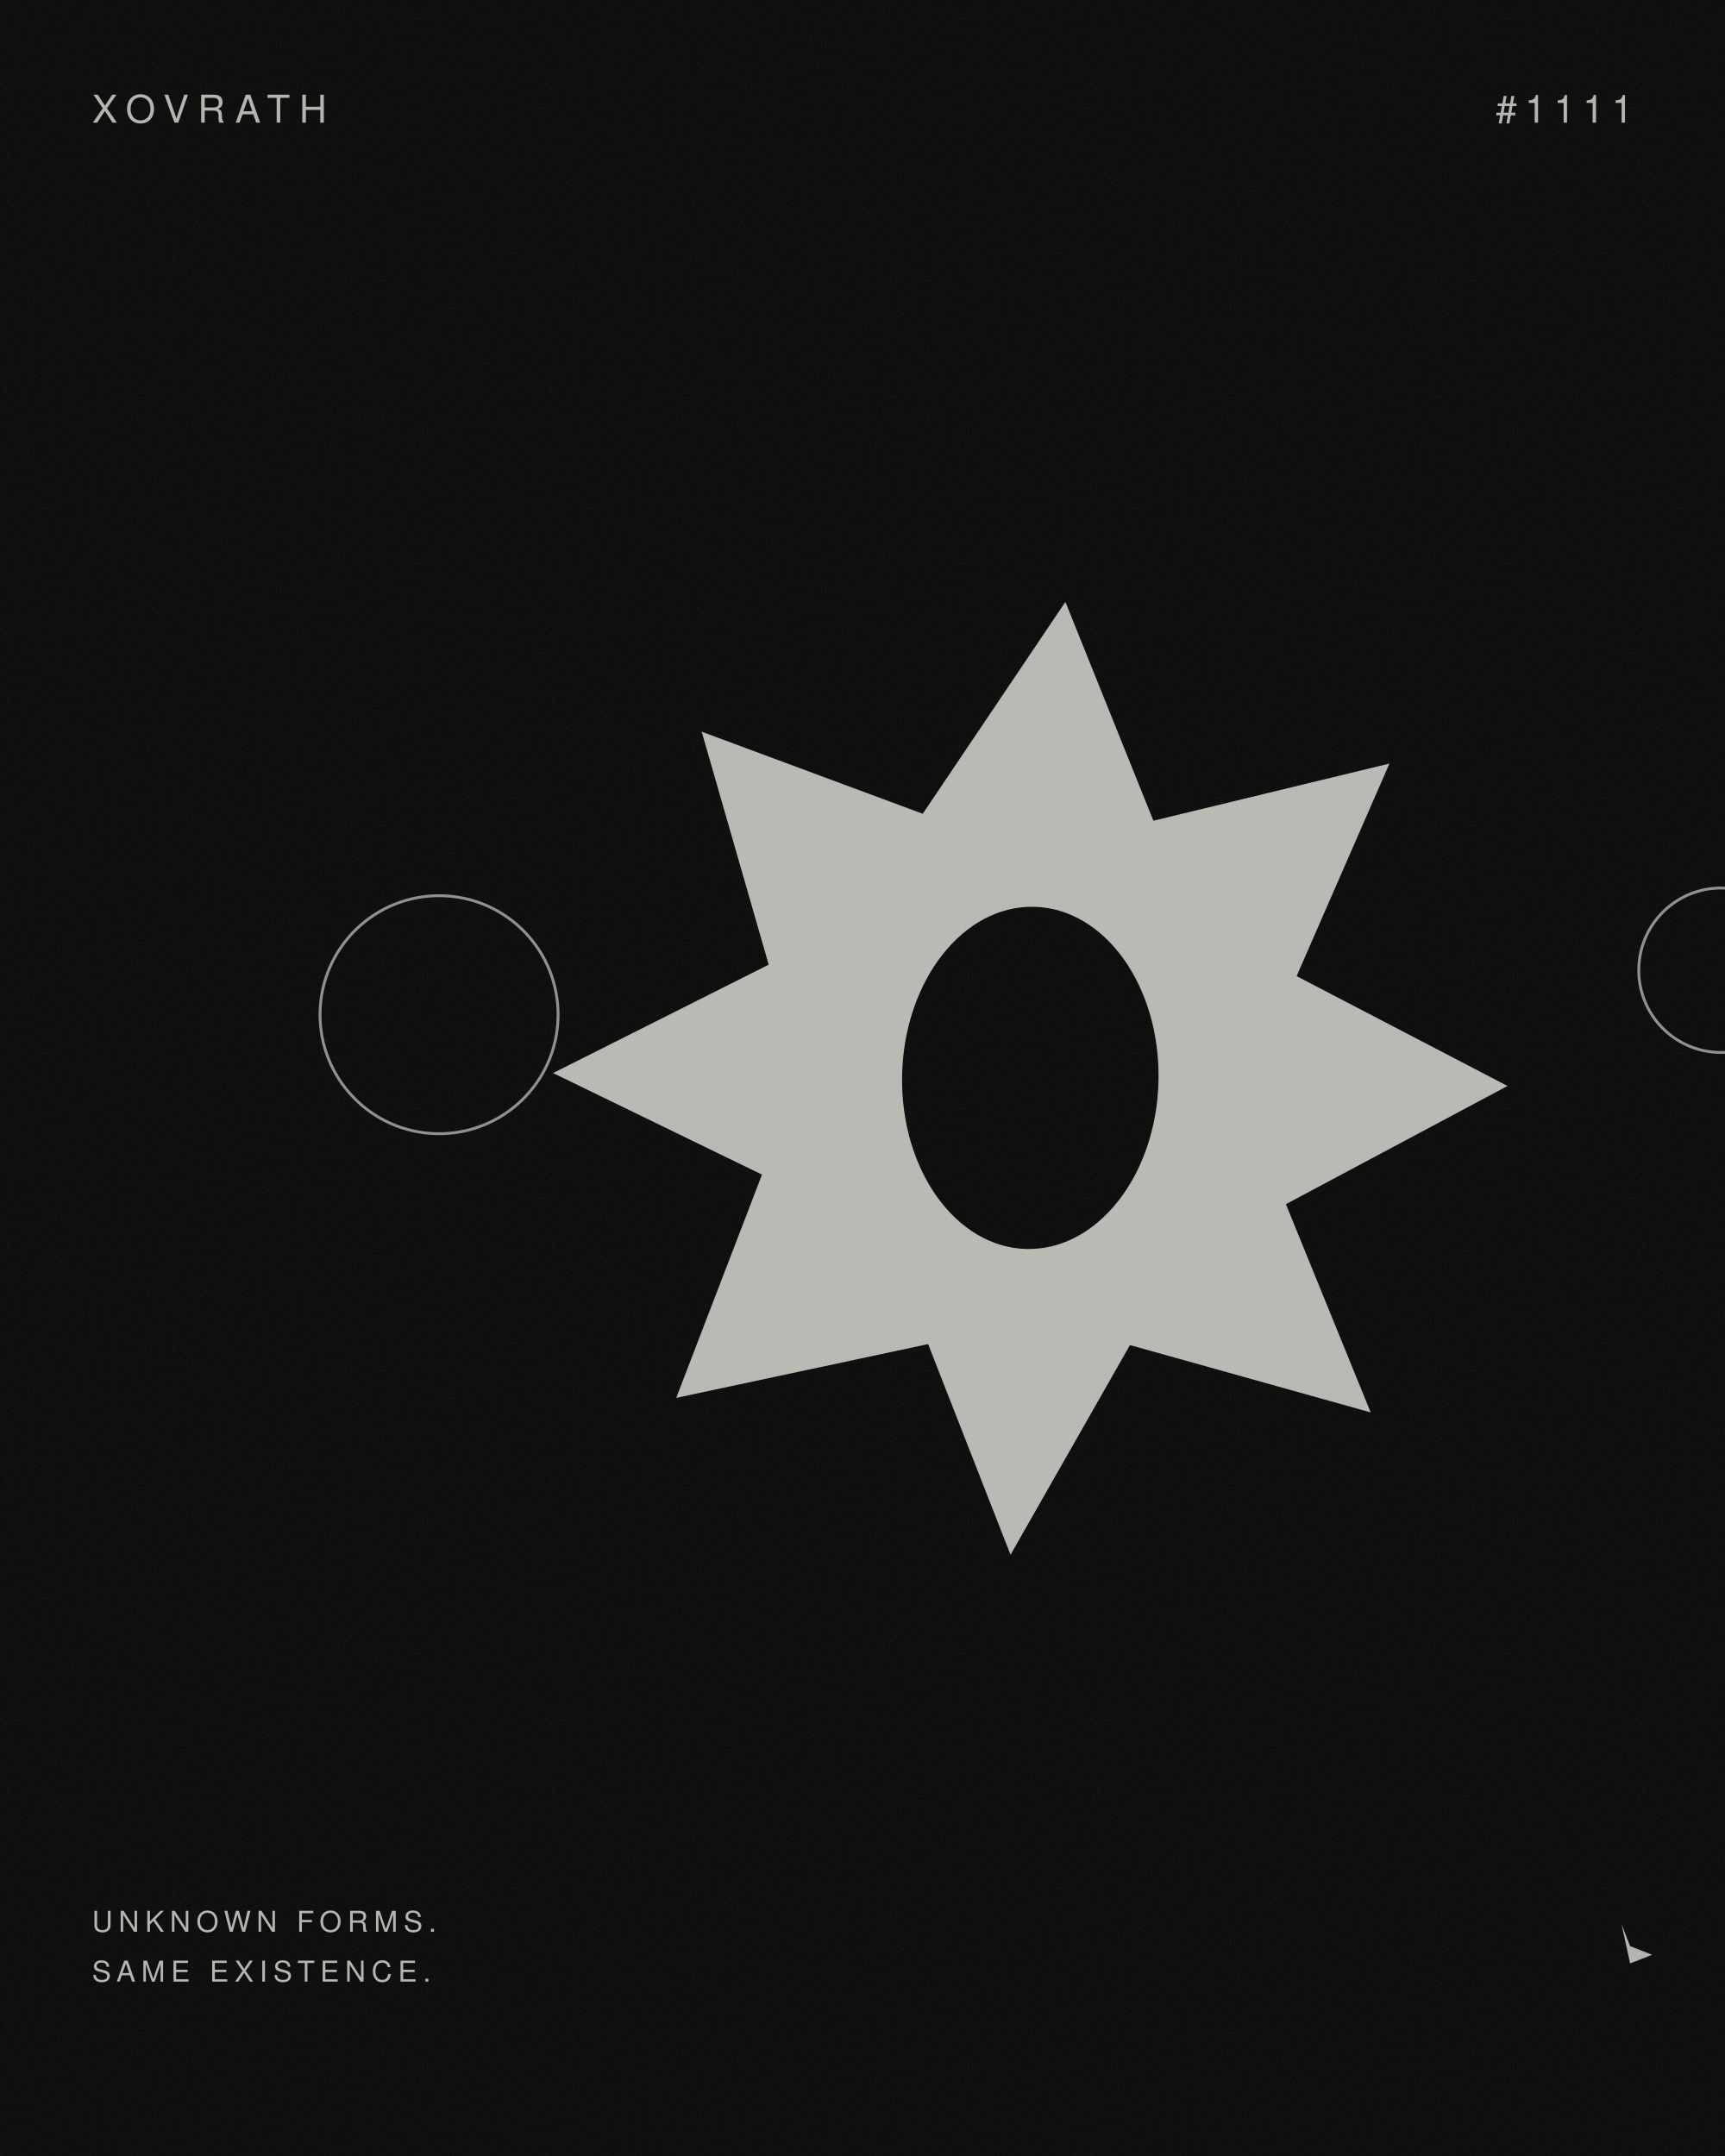
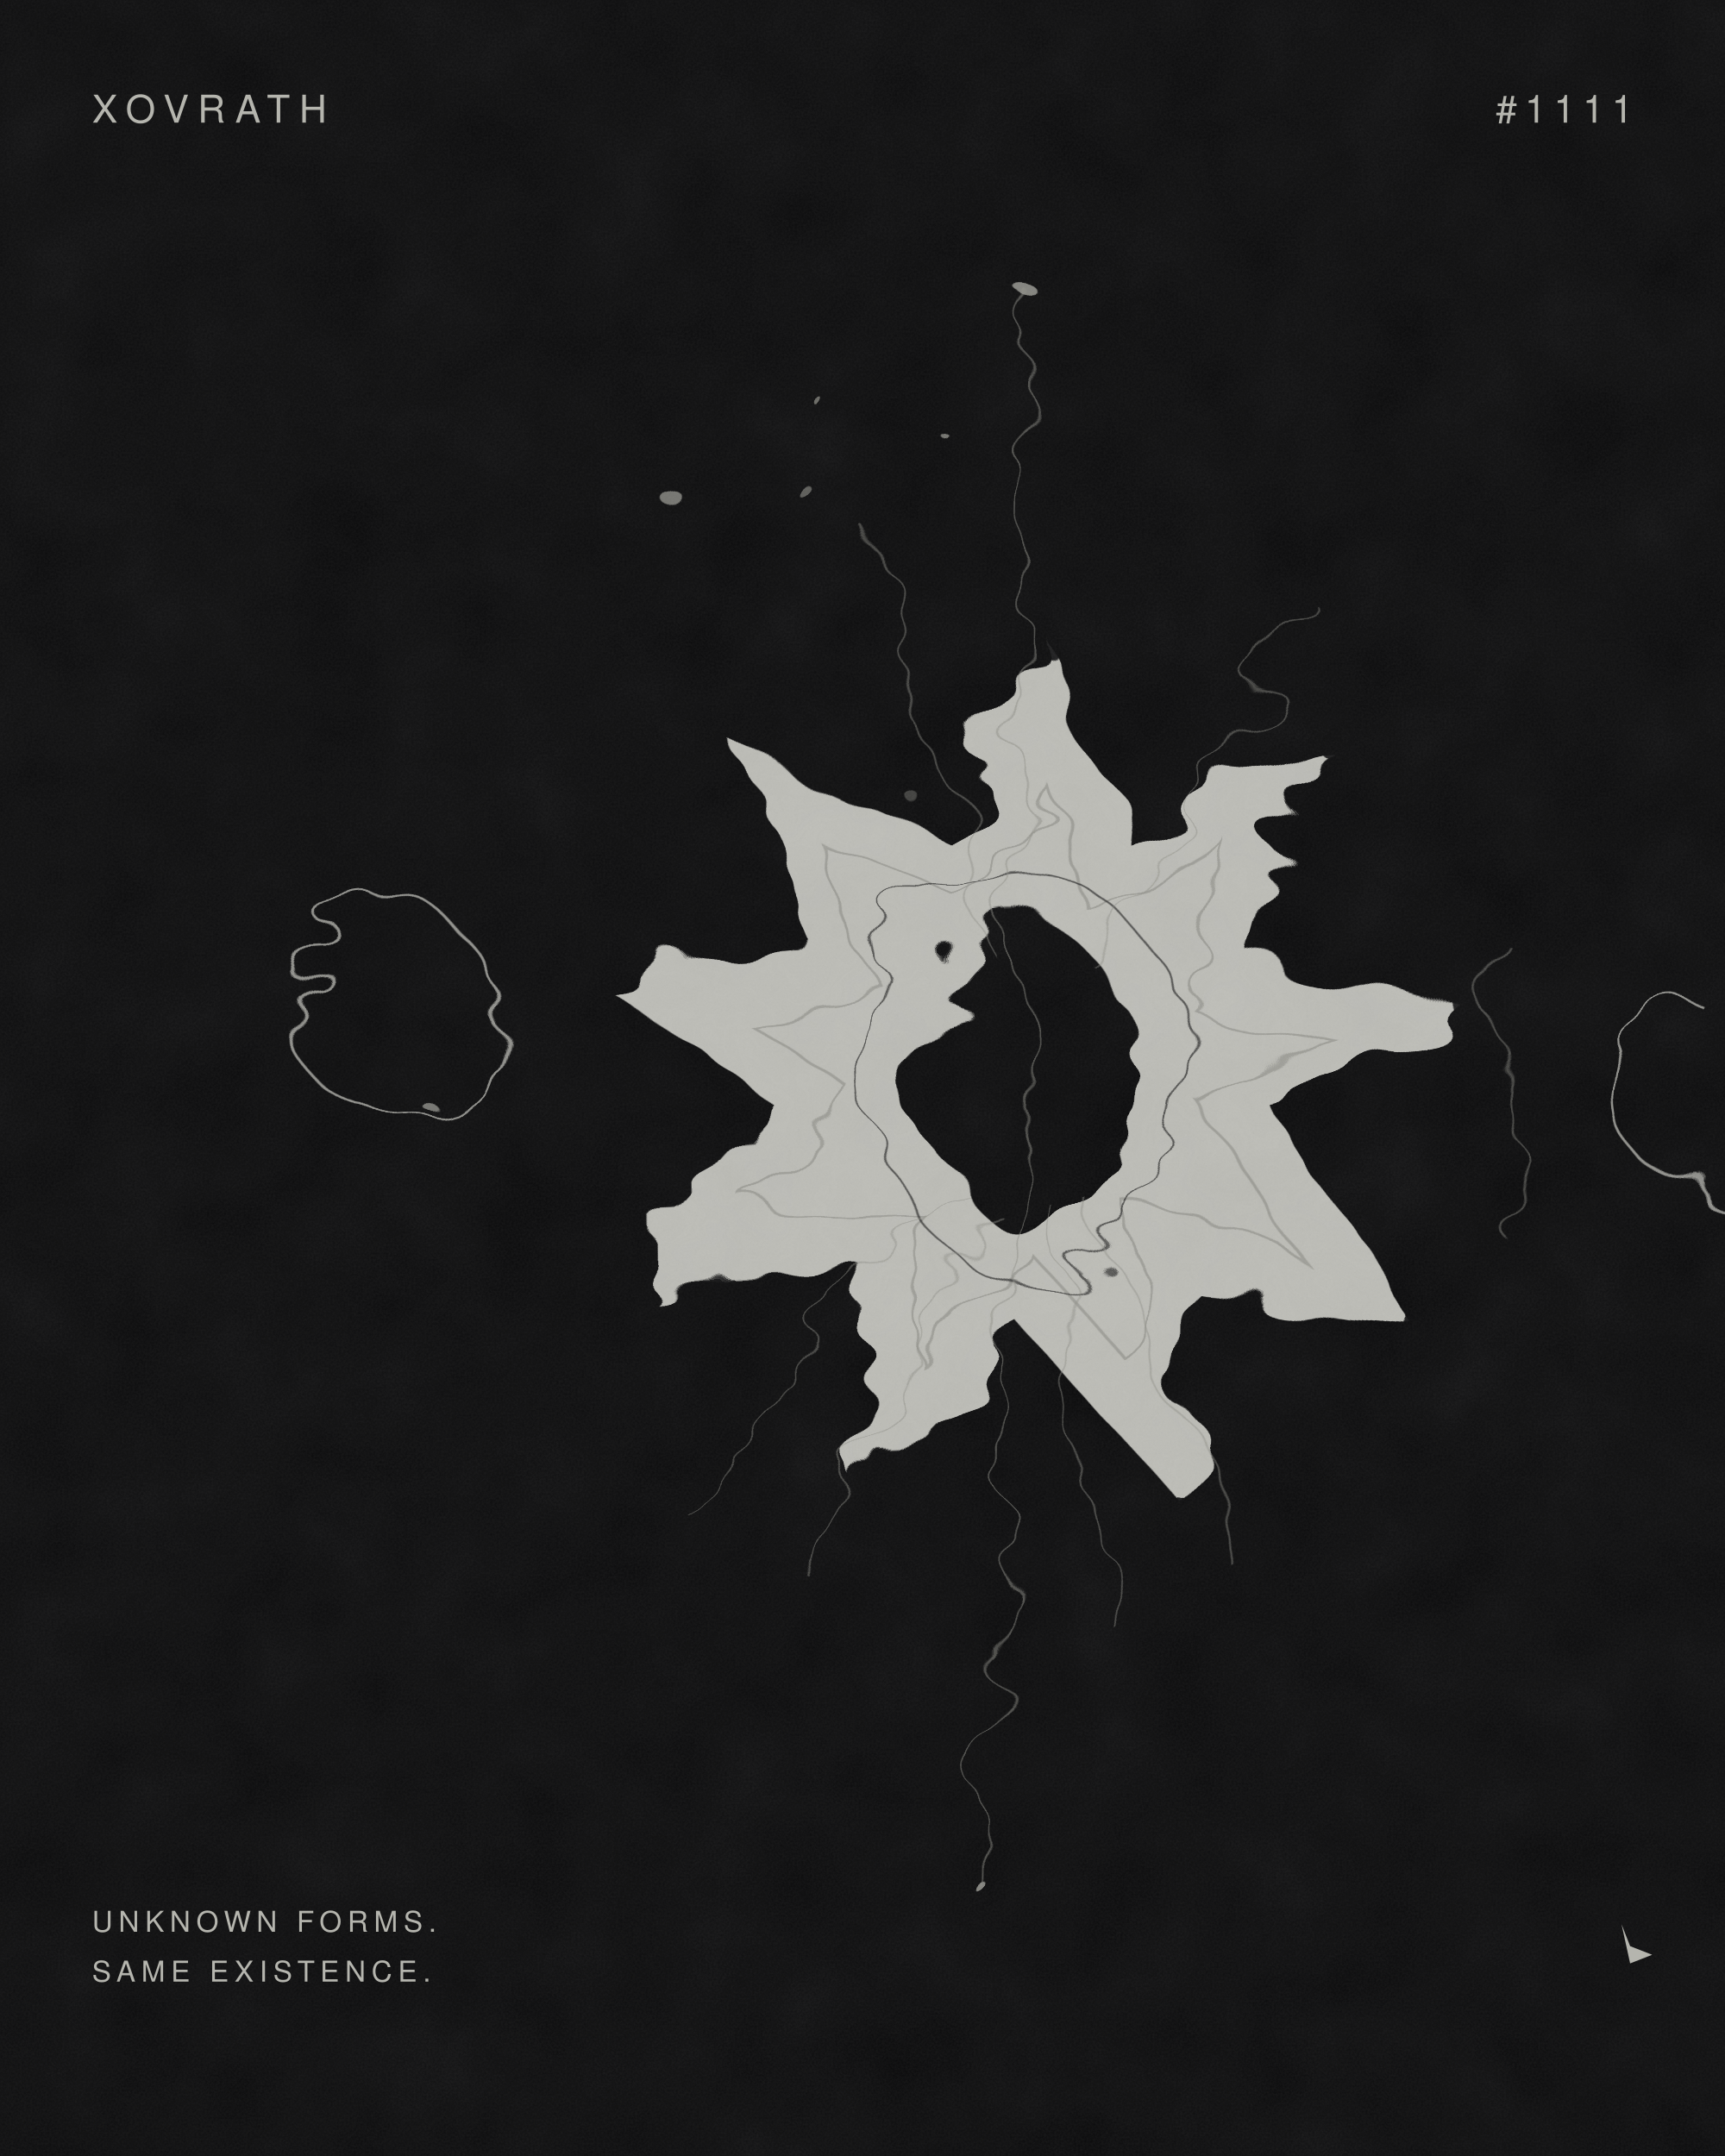
<svg xmlns="http://www.w3.org/2000/svg" viewBox="0 0 900 1125" width="900" height="1125">
+   <defs>
+     <filter id="warp" x="-20%" y="-20%" width="140%" height="140%">
+       <feTurbulence type="fractalNoise" baseFrequency="0.012 0.02" numOctaves="3" seed="44" result="n" />
+       <feDisplacementMap in="SourceGraphic" in2="n" scale="55" />
+     </filter>
+     <filter id="g">
+       <feTurbulence type="fractalNoise" baseFrequency="0.9" numOctaves="2" stitchTiles="stitch" />
+       <feColorMatrix type="saturate" values="0" />
+     </filter>
+     <filter id="g2">
+       <feTurbulence type="fractalNoise" baseFrequency="0.02" numOctaves="4" seed="3" stitchTiles="stitch" />
+       <feColorMatrix type="saturate" values="0" />
+     </filter>
+   </defs>
  <rect width="900" height="1125" fill="#0a0a0b" />
  <g transform="rotate(1.2 450 545)">
-     <polygon points="786.9,559.6 672.6,623.7 719.1,731.4 592.8,698.9 532.8,809.6 487.5,700.6 356.7,731.4 399,614 288.9,563.3 400.2,504.4 362.7,383.6 478.9,424 551,311.9 599.3,425.1 721.8,392.7 675.7,504.6" fill="#c9c9c2" fill-opacity="0.92" />
-     <ellipse cx="537.9" cy="560.6" rx="66.9" ry="89.3" fill="#0a0a0b" />
-     <circle cx="228.8" cy="534.1" r="62.1" fill="none" stroke="#c9c9c2" stroke-width="1.5" opacity="0.7" />
-     <circle cx="897" cy="496.9" r="42.9" fill="none" stroke="#c9c9c2" stroke-width="1.5" opacity="0.7" />
+     <g filter="url(#warp)">
+       <polygon points="537.1,327.5 587.8,438 683.3,378.4 653.4,495.8 768.1,524.1 669.1,578.4 736.9,682.1 620.8,663.8 619.6,779 538.5,693 457.2,779.3 454.1,663.1 331.1,668.2 406.9,580 310,511.4 423.6,493.8 379.3,389.7 491,436.8" fill="#c9c9c2" fill-opacity="0.93" />
+       <polygon points="537.4,402.1 571.8,477.2 636.8,436.7 616.4,516.5 694.4,535.8 627.1,572.7 673.2,643.2 594.3,630.8 593.5,709.1 538.3,650.6 483,709.3 480.9,630.3 397.3,633.8 448.8,573.8 382.9,527.1 460.2,515.2 430.1,444.4 506,476.4" fill="none" stroke="#8f8f88" stroke-width="1.5" opacity="0.65" />
+       <ellipse cx="537.9" cy="560.6" rx="55.6" ry="76.8" fill="#0a0a0b" />
+       <ellipse cx="537.9" cy="560.6" rx="82.1" ry="103.3" fill="none" stroke="#0a0a0b" stroke-width="1" opacity="0.6" />
+       <line x1="518.7" y1="497.2" x2="454.4" y2="284.8" stroke="#8f8f88" stroke-width="1" opacity="0.45" />
+       <line x1="571.2" y1="503.4" x2="682.9" y2="311.6" stroke="#8f8f88" stroke-width="1" opacity="0.45" />
+       <line x1="565.6" y1="620.7" x2="658.5" y2="822.3" stroke="#8f8f88" stroke-width="1" opacity="0.45" />
+       <line x1="549" y1="625.9" x2="586.3" y2="844.6" stroke="#8f8f88" stroke-width="1" opacity="0.45" />
+       <line x1="513.9" y1="622.3" x2="433.7" y2="829.2" stroke="#8f8f88" stroke-width="1" opacity="0.45" />
+       <line x1="496.1" y1="611.9" x2="356" y2="784" stroke="#8f8f88" stroke-width="1" opacity="0.45" />
+       <circle cx="205.9" cy="533.9" r="53.7" fill="none" stroke="#c9c9c2" stroke-width="1.5" opacity="0.7" />
+       <circle cx="890" cy="569.3" r="42.5" fill="none" stroke="#c9c9c2" stroke-width="1.5" opacity="0.7" />
+       <circle cx="537.1" cy="327.5" r="5.8" fill="#0a0a0b" opacity="0.9" />
+       <circle cx="683.3" cy="378.4" r="4.9" fill="#0a0a0b" opacity="0.9" />
+       <circle cx="768.1" cy="524.1" r="4.7" fill="#0a0a0b" opacity="0.9" />
+       <circle cx="736.9" cy="682.1" r="3.7" fill="#0a0a0b" opacity="0.9" />
+       <circle cx="619.6" cy="779" r="3.7" fill="#0a0a0b" opacity="0.9" />
+       <line x1="527.8" y1="150" x2="527.8" y2="990" stroke="#8f8f88" stroke-width="1" opacity="0.5" />
+       <circle cx="527.8" cy="150" r="4.1" fill="#8f8f88" opacity="0.9" />
+       <circle cx="527.8" cy="990" r="3.2" fill="#8f8f88" opacity="0.9" />
+       <circle cx="474.2" cy="416.2" r="3.1" fill="#8f8f88" opacity="0.4" />
+       <circle cx="220.8" cy="577.9" r="2.9" fill="#8f8f88" opacity="0.8" />
+       <circle cx="343.3" cy="260.8" r="5" fill="#8f8f88" opacity="0.8" />
+       <circle cx="414.8" cy="257.9" r="3.8" fill="#8f8f88" opacity="0.6" />
+       <circle cx="422.7" cy="212.9" r="2.3" fill="#8f8f88" opacity="0.7" />
+       <circle cx="489.1" cy="229.3" r="1.8" fill="#8f8f88" opacity="0.8" />
+       <line x1="769.6" y1="469.7" x2="791.1" y2="642.5" stroke="#8f8f88" stroke-width="1" opacity="0.45" />
+     </g>
  </g>
-   <filter id="g">
-     <feTurbulence type="fractalNoise" baseFrequency="0.9" numOctaves="2" stitchTiles="stitch" />
-     <feColorMatrix type="saturate" values="0" />
-   </filter>
-   <rect width="900" height="1125" filter="url(#g)" opacity="0.06" />
+   <rect width="900" height="1125" filter="url(#g)" opacity="0.07" />
+   <rect width="900" height="1125" filter="url(#g2)" opacity="0.06" />
  <text x="48" y="64" font-family="Helvetica, Arial, sans-serif" font-size="20" letter-spacing="5" fill="#b5b5ae">XOVRATH</text>
  <text x="852" y="64" text-anchor="end" font-family="Helvetica, Arial, sans-serif" font-size="20" letter-spacing="4" fill="#b5b5ae">#1111</text>
  <text x="48" y="1008" font-family="Helvetica, Arial, sans-serif" font-size="15" letter-spacing="3" fill="#b5b5ae">UNKNOWN FORMS.</text>
  <text x="48" y="1034" font-family="Helvetica, Arial, sans-serif" font-size="15" letter-spacing="3" fill="#b5b5ae">SAME EXISTENCE.</text>
  <path d="M 846 1004 L 850.5 1015.5 L 862 1020 L 850.5 1024.5 Z" fill="#b5b5ae" />
</svg>
